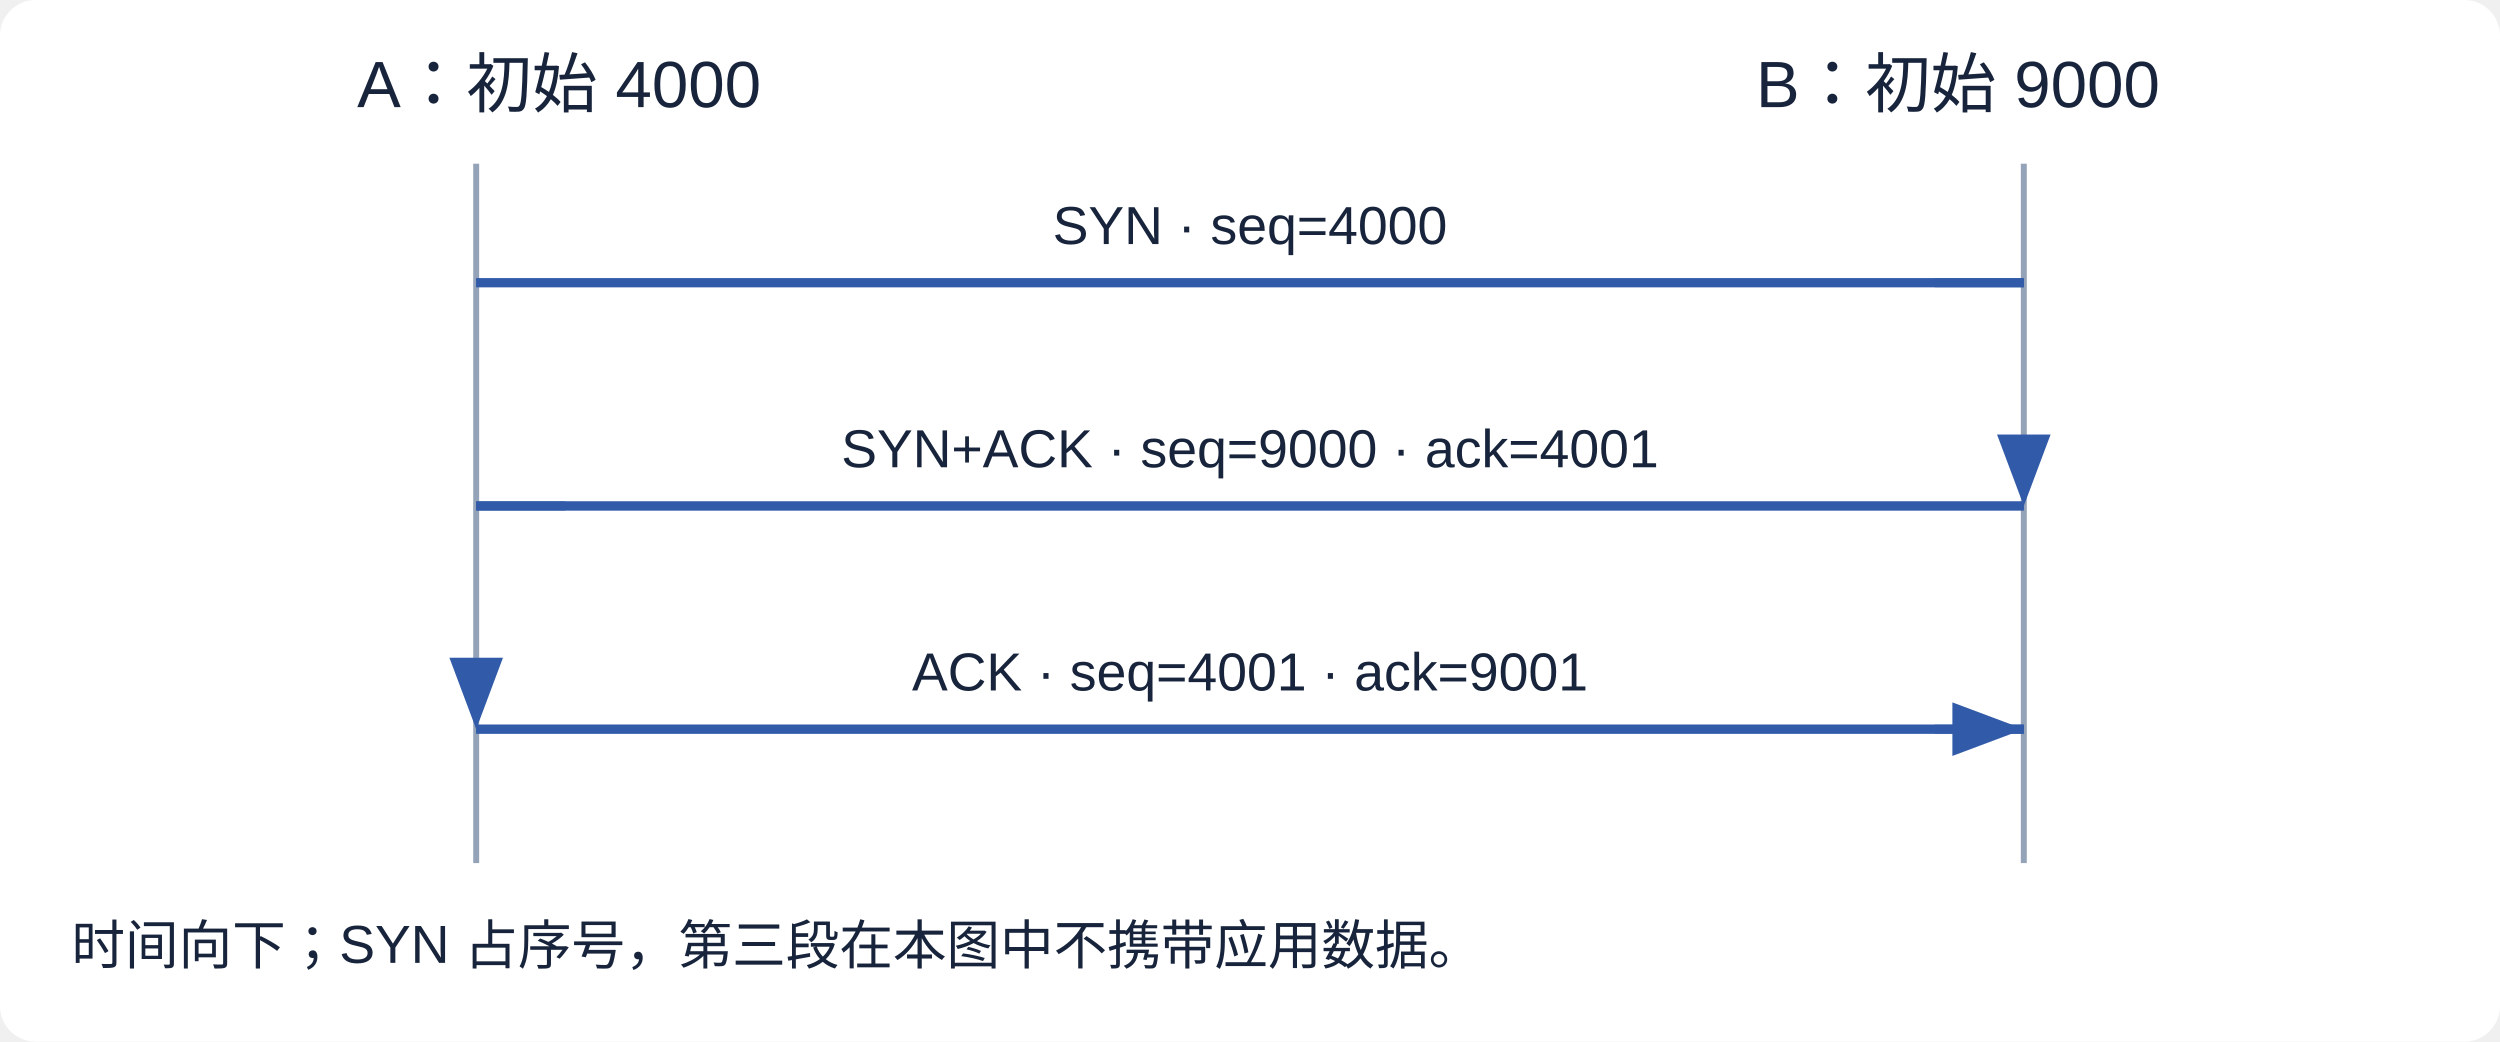
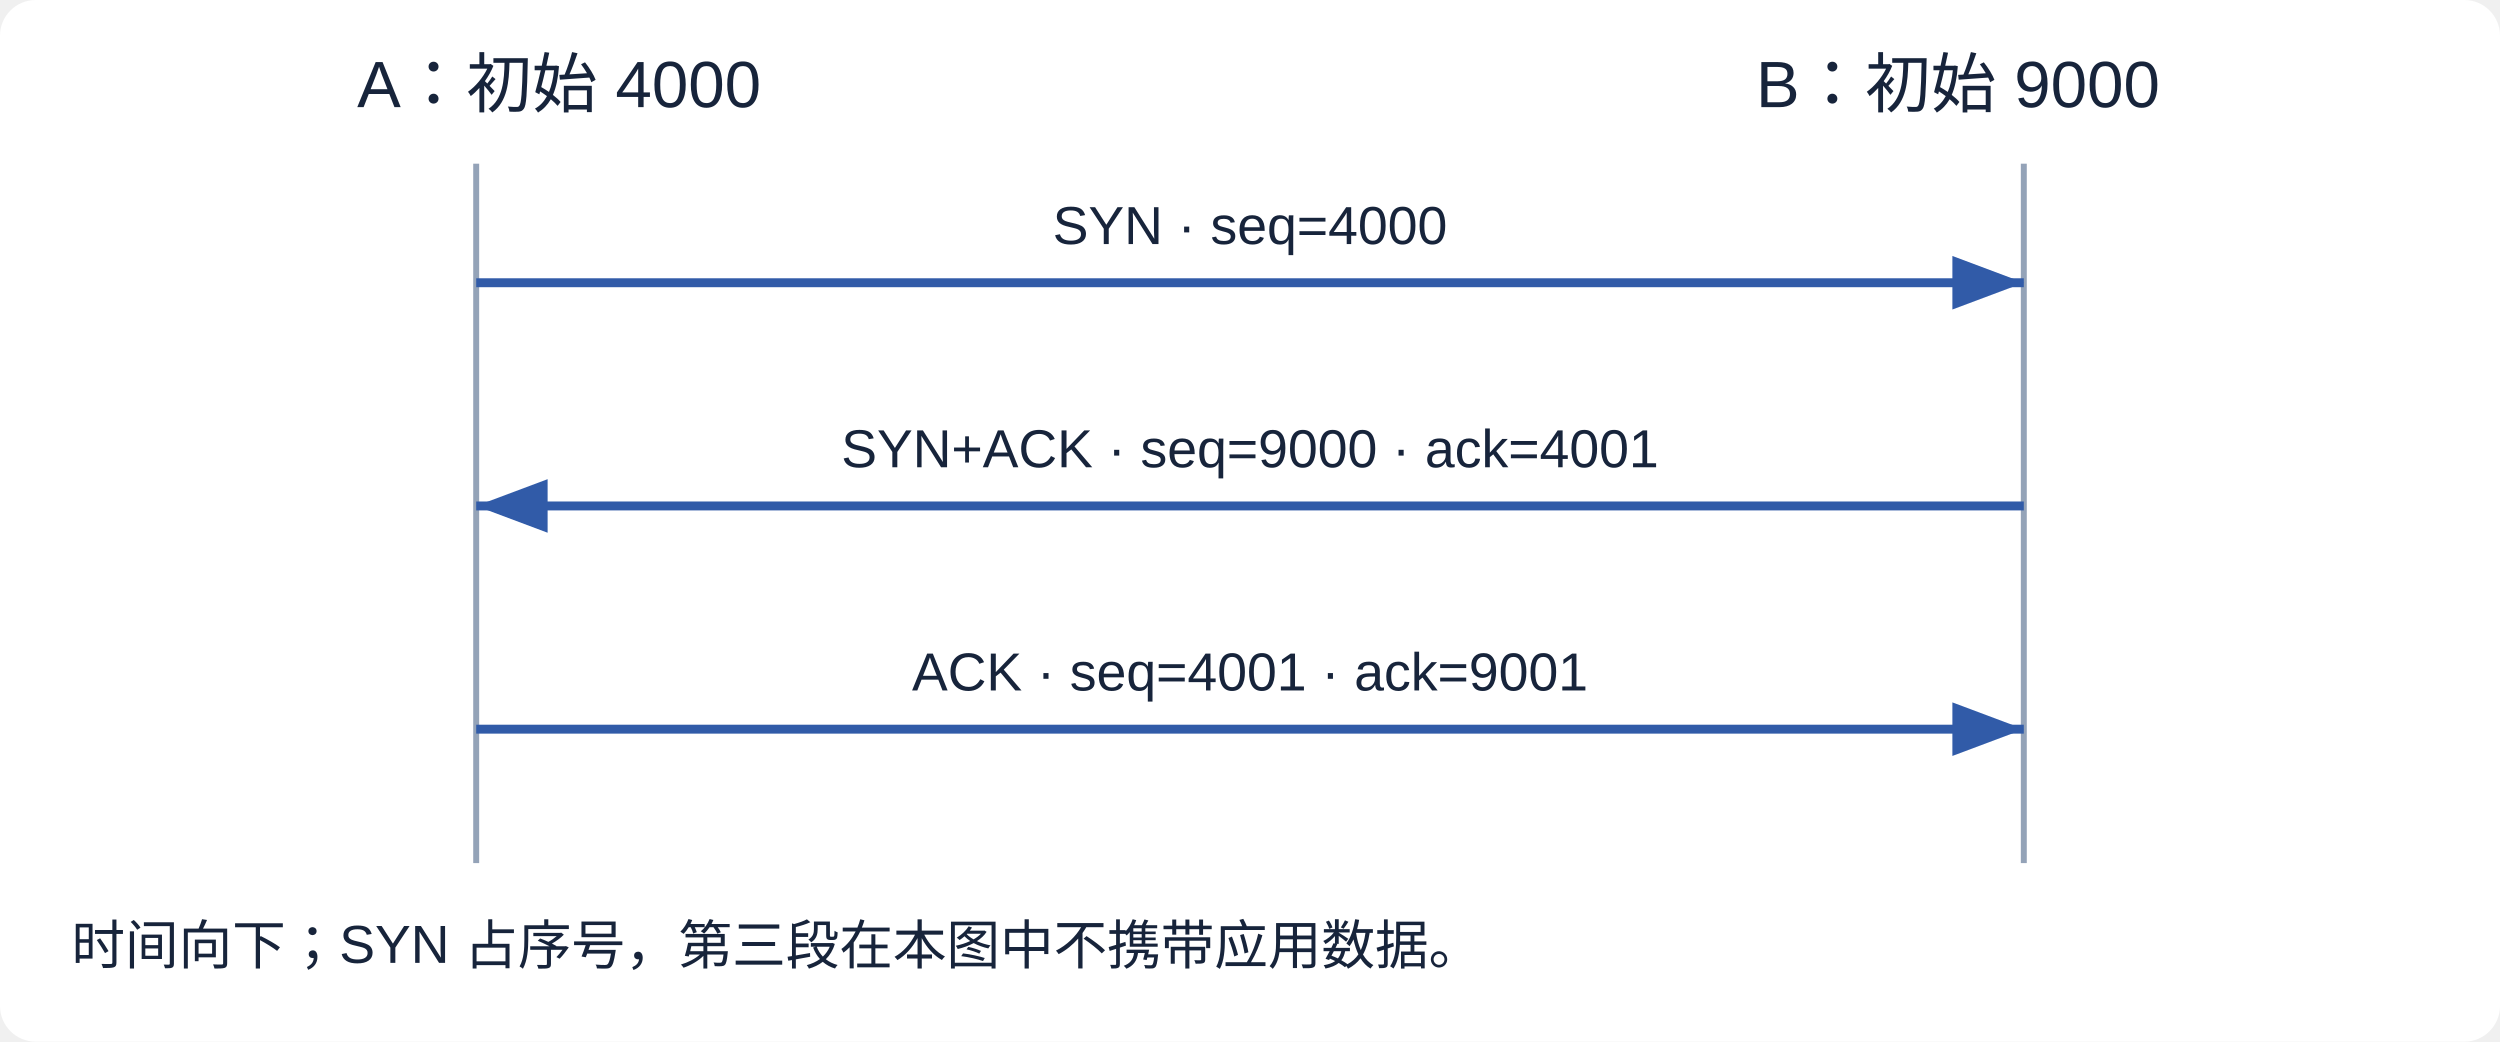
<svg xmlns="http://www.w3.org/2000/svg" width="840" height="350" viewBox="0 0 840 350" role="img" aria-labelledby="title desc">
  <rect width="840" height="350" rx="12" fill="#fff" />
  <g style="font-family:Arial,Microsoft YaHei,sans-serif;font-size:18px;fill:#17243b">
    <defs>
      <marker id="arrow" markerWidth="10" markerHeight="10" refX="8" refY="3" orient="auto">
        <path d="M0 0L8 3L0 6Z" fill="#315ba8" />
      </marker>
    </defs>
    <text x="120" y="36" font-size="22">A：初始 4000</text>
    <text x="590" y="36" font-size="22">B：初始 9000</text>
    <path d="M160 55V290M680 55V290" stroke="#94a3b8" stroke-width="2" />
-     <path d="M160 95H680M680 170H160M160 245H680" fill="none" stroke="#315ba8" stroke-width="3" marker-mid="url(#arrow)" />
-     <path d="M160 95H680M680 170H160M160 245H680" fill="none" stroke="#315ba8" stroke-width="3" />
-     <path d="M650 95H680M190 170H160M650 245H680" stroke="#315ba8" stroke-width="3" marker-end="url(#arrow)" />
+     <path d="M160 95H680" stroke="#315ba8" stroke-width="3" marker-end="url(#arrow)" />
+     <path d="M680 170H160" stroke="#315ba8" stroke-width="3" marker-end="url(#arrow)" />
+     <path d="M160 245H680" stroke="#315ba8" stroke-width="3" marker-end="url(#arrow)" />
    <text x="420" y="82" text-anchor="middle">SYN · seq=4000</text>
    <text x="420" y="157" text-anchor="middle">SYN+ACK · seq=9000 · ack=4001</text>
    <text x="420" y="232" text-anchor="middle">ACK · seq=4001 · ack=9001</text>
    <text x="24" y="324">时间向下；SYN 占序号，第三段在本图中不携带应用数据。</text>
  </g>
</svg>
